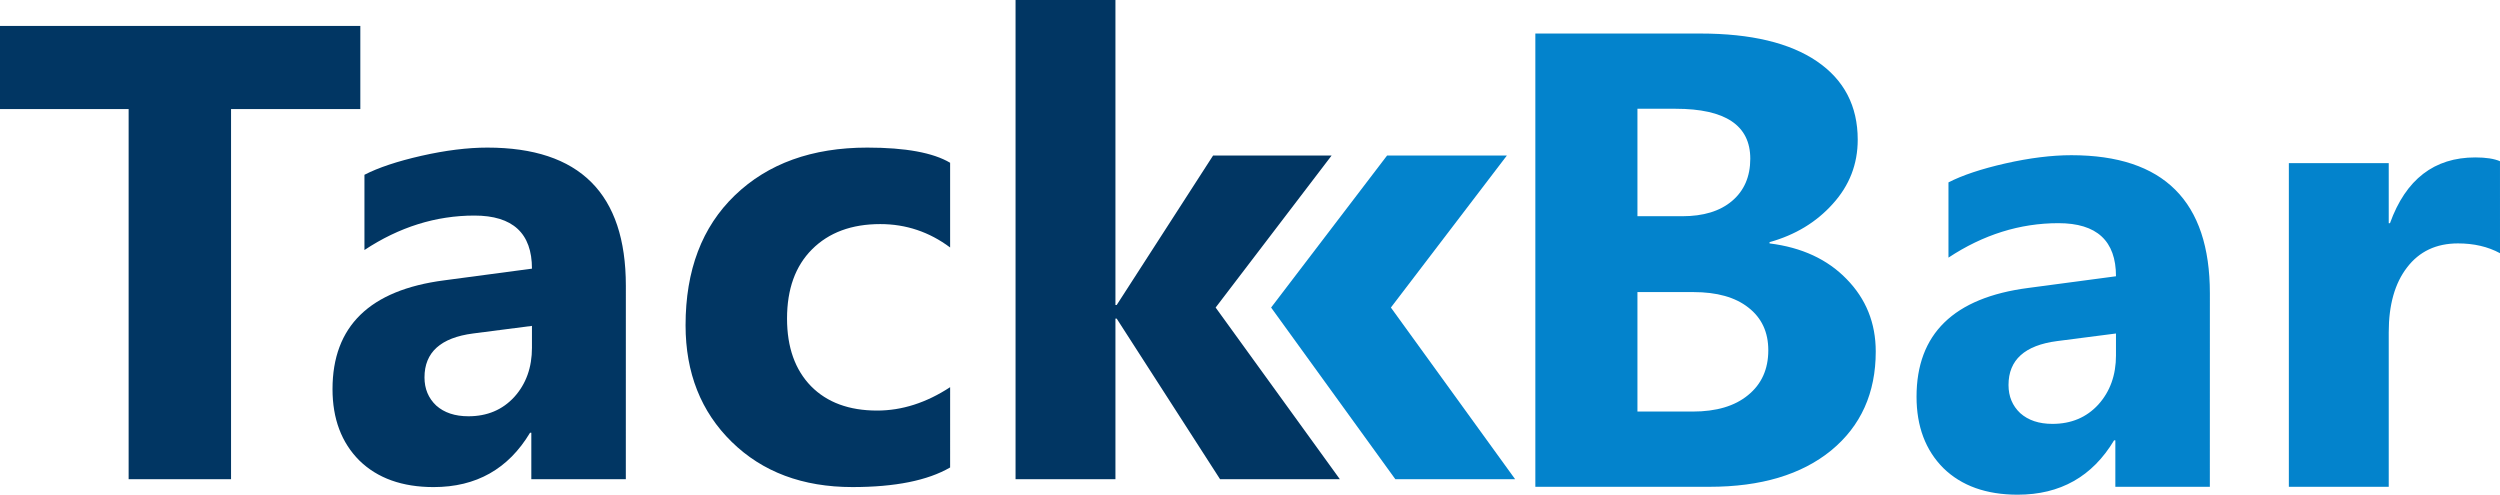
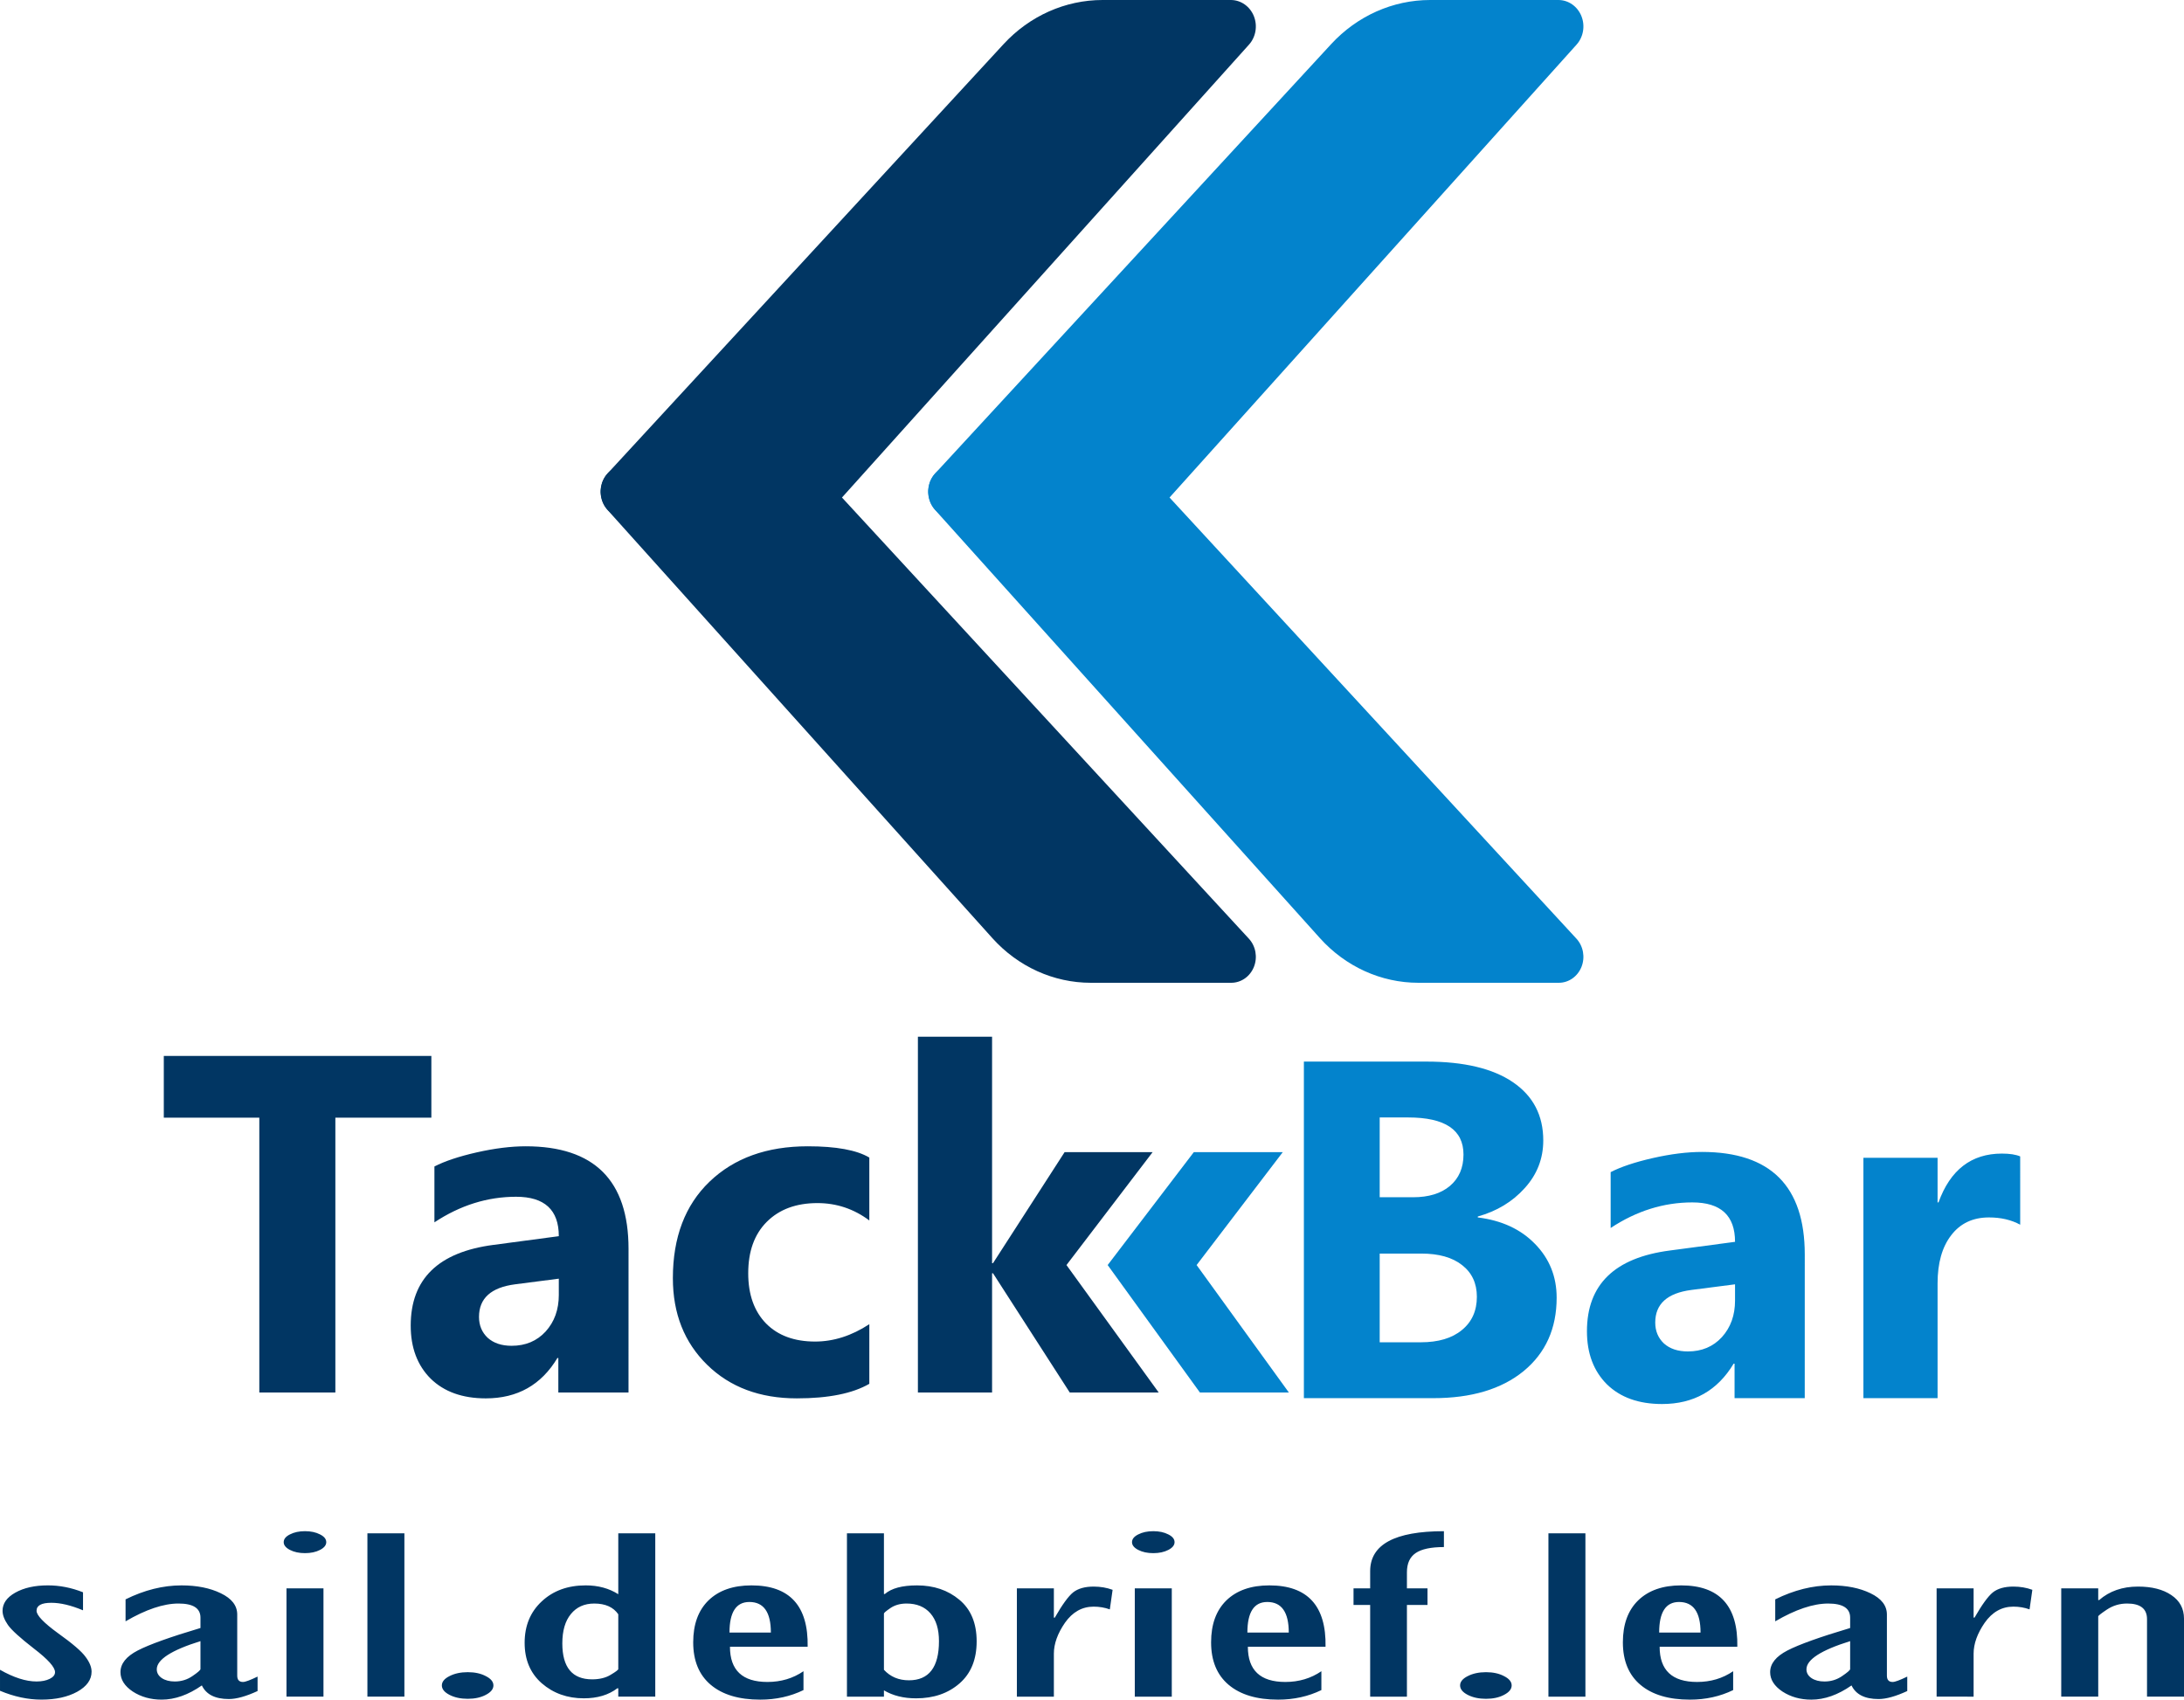
- <svg xmlns="http://www.w3.org/2000/svg" width="170mm" height="33.638mm" viewBox="0 0 170 33.638" version="1.1" id="svg1" xml:space="preserve">
+ <svg xmlns="http://www.w3.org/2000/svg" width="200mm" height="155.646mm" viewBox="0 0 200 155.646" version="1.1" id="svg1" xml:space="preserve">
  <defs id="defs1" />
-   <g id="layer1" transform="translate(391.2187,-752.6846)">
-     <g id="g153" transform="translate(4.609949)">
-       <g id="g138" transform="matrix(1.018434,0,0,1.018434,-7.358468,-105.6475)">
-         <path d="m -357.38,850.077 h -8.632 v 24.713 h -6.838 v -24.713 h -8.589 v -5.55 h 24.059 z m 17.727,24.713 h -6.31 v -3.102 h -0.084 q -2.174,3.63 -6.437,3.63 -3.144,0 -4.959,-1.773 -1.794,-1.794 -1.794,-4.77 0,-6.289 7.45,-7.26 l 5.867,-0.781 q 0,-3.545 -3.841,-3.545 -3.862,0 -7.344,2.3 v -5.023 q 1.393,-0.718 3.799,-1.266 2.427,-0.549 4.411,-0.549 9.244,0 9.244,9.222 z m -6.268,-8.779 v -1.456 l -3.925,0.506 q -3.25,0.422 -3.25,2.933 0,1.14 0.781,1.878 0.802,0.718 2.153,0.718 1.878,0 3.06,-1.287 1.182,-1.308 1.182,-3.292 z M -318,874.009 q -2.258,1.308 -6.521,1.308 -4.981,0 -8.062,-3.018 -3.081,-3.018 -3.081,-7.787 0,-5.508 3.292,-8.674 3.313,-3.187 8.843,-3.187 3.82,0 5.529,1.013 v 5.656 q -2.089,-1.562 -4.664,-1.562 -2.87,0 -4.558,1.688 -1.667,1.667 -1.667,4.622 0,2.87 1.604,4.516 1.604,1.625 4.411,1.625 2.49,0 4.875,-1.562 z m 26.021,0.781 h -7.998 l -6.901,-10.721 h -0.084 v 10.721 h -6.669 v -31.994 h 6.669 v 20.365 h 0.084 l 6.437,-9.982 h 7.914 l -7.745,10.151 z" id="path133" style="font-weight:bold;font-size:43.221px;font-family:'Segoe UI';-inkscape-font-specification:'Segoe UI, Bold';fill:#013663;stroke-width:1.305;stroke-linecap:round" aria-label="Tack" />
-         <path d="m -278.925,875.298 v -30.263 h 11.016 q 5.065,0 7.787,1.857 2.722,1.857 2.722,5.234 0,2.448 -1.667,4.284 -1.646,1.836 -4.221,2.554 v 0.084 q 3.229,0.401 5.149,2.385 1.942,1.984 1.942,4.833 0,4.157 -2.976,6.606 -2.976,2.427 -8.125,2.427 z m 6.817,-25.24 v 7.175 h 2.997 q 2.11,0 3.313,-1.013 1.224,-1.034 1.224,-2.828 0,-3.334 -4.981,-3.334 z m 0,12.24 v 7.977 h 3.693 q 2.364,0 3.693,-1.097 1.351,-1.097 1.351,-2.997 0,-1.815 -1.33,-2.849 -1.308,-1.034 -3.672,-1.034 z m 38.219,13 h -6.31 v -3.102 h -0.084 q -2.174,3.63 -6.437,3.63 -3.145,0 -4.959,-1.773 -1.794,-1.794 -1.794,-4.77 0,-6.289 7.45,-7.26 l 5.867,-0.781 q 0,-3.545 -3.841,-3.545 -3.862,0 -7.344,2.3 v -5.023 q 1.393,-0.718 3.799,-1.266 2.427,-0.549 4.411,-0.549 9.244,0 9.244,9.222 z m -6.268,-8.779 v -1.456 l -3.925,0.506 q -3.25,0.422 -3.25,2.933 0,1.14 0.781,1.878 0.802,0.718 2.153,0.718 1.878,0 3.06,-1.287 1.182,-1.308 1.182,-3.292 z m 25.641,-6.817 q -1.203,-0.654 -2.807,-0.654 -2.174,0 -3.398,1.604 -1.224,1.583 -1.224,4.326 v 10.32 h -6.669 v -21.611 h 6.669 v 4.01 h 0.084 q 1.583,-4.39 5.698,-4.39 1.055,0 1.646,0.253 z" id="path134" style="font-weight:bold;font-size:43.221px;font-family:'Segoe UI';-inkscape-font-specification:'Segoe UI, Bold';fill:#0383cc;stroke-width:1.305;stroke-linecap:round" aria-label="Bar" />
-         <path d="m -280.276,874.79 h -7.998 l -8.294,-11.46 v 0 l 7.745,-10.151 h 7.998 l -7.745,10.151 z" id="path135" style="font-weight:bold;font-size:43.221px;font-family:'Segoe UI';-inkscape-font-specification:'Segoe UI, Bold';fill:#0383cc;fill-opacity:1;stroke-width:1.305;stroke-linecap:round" aria-label="k" />
-       </g>
+   <g id="layer1" transform="translate(406.2186,-657.7482)">
+     <path d="m -291.894,1130.844 v -2.678 q 1.354,1.491 2.404,1.491 0.517,0 0.867,-0.335 0.35,-0.335 0.35,-0.852 0,-0.943 -1.384,-2.997 -1.369,-2.054 -1.719,-3.028 -0.35,-0.989 -0.35,-1.795 0,-1.4 0.837,-2.313 0.852,-0.928 2.145,-0.928 1.171,0 2.313,0.882 v 2.297 q -1.187,-0.959 -2.084,-0.959 -0.974,0 -0.974,1.019 0,0.867 1.415,2.86 1.43,1.978 1.81,3.013 0.396,1.019 0.396,1.887 0,1.537 -0.943,2.556 -0.943,1.004 -2.358,1.004 -1.339,0 -2.723,-1.126 z m 16.949,-1.81 v 1.841 q -1.141,1.019 -1.887,1.019 -1.354,0 -1.78,-1.734 -1.339,1.81 -2.647,1.81 -1.08,0 -1.902,-1.034 -0.806,-1.05 -0.806,-2.465 0,-1.628 1.141,-2.769 1.141,-1.141 4.123,-2.86 v -1.324 q 0,-1.795 -1.445,-1.795 -1.476,0 -3.484,2.267 v -2.799 q 1.856,-1.78 3.682,-1.78 1.521,0 2.586,1.004 1.08,1.004 1.08,2.708 v 7.79 q 0,0.806 0.38,0.806 0.228,0 0.958,-0.685 z m -3.758,-0.959 v -3.56 q -2.875,1.734 -2.875,3.591 0,0.685 0.335,1.126 0.335,0.426 0.852,0.426 0.639,0 1.156,-0.685 0.532,-0.7 0.532,-0.898 z m 6.877,-14.773 q -0.578,0 -0.989,-0.411 -0.411,-0.411 -0.411,-0.989 0,-0.593 0.411,-0.989 0.411,-0.411 0.989,-0.411 0.578,0 0.989,0.411 0.411,0.396 0.411,0.989 0,0.578 -0.411,0.989 -0.411,0.411 -0.989,0.411 z m -1.217,18.288 v -13.799 h 2.434 v 13.799 z m 5.325,0 v -20.813 h 2.434 v 20.813 z m 4.899,-1.43 q 0,-0.7 0.502,-1.187 0.502,-0.502 1.202,-0.502 0.7,0 1.187,0.502 0.502,0.487 0.502,1.187 0,0.7 -0.502,1.202 -0.487,0.502 -1.187,0.502 -0.7,0 -1.202,-0.502 -0.502,-0.502 -0.502,-1.202 z m 14.043,1.43 h -2.434 v -1.065 h -0.061 q -0.867,1.278 -2.206,1.278 -1.628,0 -2.769,-1.917 -1.126,-1.917 -1.126,-5.158 0,-3.256 1.126,-5.279 1.126,-2.039 2.891,-2.039 1.232,0 2.145,1.126 v -7.759 h 2.434 z m -2.434,-3.514 v -6.983 q -0.487,-1.369 -1.582,-1.369 -0.974,0 -1.537,1.339 -0.563,1.324 -0.563,3.743 0,4.579 1.963,4.579 0.73,0 1.217,-0.578 0.502,-0.578 0.502,-0.73 z m 12.187,0.274 v 2.404 q -1.293,1.217 -2.845,1.217 -2.1,0 -3.256,-1.887 -1.156,-1.887 -1.156,-5.416 0,-3.438 1.004,-5.34 1.019,-1.917 2.83,-1.917 3.773,0 3.697,7.82 h -5.112 q 0,4.488 2.465,4.488 1.339,0 2.373,-1.369 z m -4.869,-4.929 h 2.723 q 0,-3.895 -1.415,-3.895 -1.308,0 -1.308,3.895 z m 7.729,8.17 v -20.813 h 2.434 v 7.729 h 0.061 q 0.654,-1.095 2.115,-1.095 1.658,0 2.784,1.826 1.141,1.826 1.141,5.31 0,3.454 -1.126,5.355 -1.126,1.902 -2.86,1.902 -1.232,0 -2.115,-1.019 v 0.806 z m 2.434,-10.589 v 7.166 q 0.639,1.339 1.643,1.339 1.978,0 1.978,-4.99 0,-2.297 -0.563,-3.545 -0.563,-1.248 -1.567,-1.248 -0.624,0 -1.065,0.578 -0.426,0.563 -0.426,0.7 z m 8.748,10.589 v -13.799 h 2.434 v 3.728 h 0.061 q 0.73,-2.465 1.202,-3.21 0.487,-0.746 1.354,-0.746 0.669,0 1.248,0.411 l -0.183,2.495 q -0.502,-0.35 -1.065,-0.35 -1.141,0 -1.887,2.054 -0.73,2.054 -0.73,3.941 v 5.477 z m 8.976,-18.288 q -0.578,0 -0.989,-0.411 -0.411,-0.411 -0.411,-0.989 0,-0.593 0.411,-0.989 0.411,-0.411 0.989,-0.411 0.578,0 0.989,0.411 0.411,0.396 0.411,0.989 0,0.578 -0.411,0.989 -0.411,0.411 -0.989,0.411 z m -1.217,18.288 v -13.799 h 2.434 v 13.799 z m 12.278,-3.241 v 2.404 q -1.293,1.217 -2.845,1.217 -2.1,0 -3.256,-1.887 -1.156,-1.887 -1.156,-5.416 0,-3.438 1.004,-5.34 1.019,-1.917 2.83,-1.917 3.773,0 3.697,7.82 h -5.112 q 0,4.488 2.465,4.488 1.339,0 2.373,-1.369 z m -4.869,-4.929 h 2.723 q 0,-3.895 -1.415,-3.895 -1.308,0 -1.308,3.895 z m 8.079,8.17 v -11.684 h -1.095 v -2.115 h 1.095 v -2.191 q 0,-5.097 4.853,-5.097 v 2.023 q -1.278,0 -1.856,0.761 -0.578,0.761 -0.578,2.45 v 2.054 h 1.354 v 2.115 h -1.354 v 11.684 z m 5.918,-1.43 q 0,-0.7 0.502,-1.187 0.502,-0.502 1.202,-0.502 0.7,0 1.187,0.502 0.502,0.487 0.502,1.187 0,0.7 -0.502,1.202 -0.487,0.502 -1.187,0.502 -0.7,0 -1.202,-0.502 -0.502,-0.502 -0.502,-1.202 z m 5.812,1.43 v -20.813 h 2.434 v 20.813 z m 12.156,-3.241 v 2.404 q -1.293,1.217 -2.845,1.217 -2.1,0 -3.256,-1.887 -1.156,-1.887 -1.156,-5.416 0,-3.438 1.004,-5.34 1.019,-1.917 2.83,-1.917 3.773,0 3.697,7.82 h -5.112 q 0,4.488 2.465,4.488 1.339,0 2.373,-1.369 z m -4.869,-4.929 h 2.723 q 0,-3.895 -1.415,-3.895 -1.308,0 -1.308,3.895 z m 16.325,5.614 v 1.841 q -1.141,1.019 -1.887,1.019 -1.354,0 -1.78,-1.734 -1.339,1.81 -2.647,1.81 -1.08,0 -1.902,-1.034 -0.806,-1.05 -0.806,-2.465 0,-1.628 1.141,-2.769 1.141,-1.141 4.123,-2.86 v -1.324 q 0,-1.795 -1.445,-1.795 -1.476,0 -3.484,2.267 v -2.799 q 1.856,-1.78 3.682,-1.78 1.521,0 2.586,1.004 1.08,1.004 1.08,2.708 v 7.79 q 0,0.806 0.38,0.806 0.228,0 0.959,-0.685 z m -3.758,-0.959 v -3.56 q -2.875,1.734 -2.875,3.591 0,0.685 0.335,1.126 0.335,0.426 0.852,0.426 0.639,0 1.156,-0.685 0.532,-0.7 0.532,-0.898 z m 5.69,3.514 v -13.799 h 2.434 v 3.728 h 0.061 q 0.73,-2.465 1.202,-3.21 0.487,-0.746 1.354,-0.746 0.669,0 1.248,0.411 l -0.183,2.495 q -0.502,-0.35 -1.065,-0.35 -1.141,0 -1.887,2.054 -0.73,2.054 -0.73,3.941 v 5.477 z m 8.2,0 v -13.799 h 2.434 v 1.491 h 0.061 q 1.019,-1.719 2.556,-1.719 1.369,0 2.191,1.08 0.837,1.08 0.837,3.012 v 9.935 h -2.434 v -9.874 q 0,-1.993 -1.308,-1.993 -0.73,0 -1.324,0.761 -0.578,0.746 -0.578,0.882 v 10.224 z" id="text65" style="font-size:31.159px;font-family:'Gill Sans MT Condensed';-inkscape-font-specification:'Gill Sans MT Condensed, Normal';fill:#013663;stroke-width:0.941;stroke-linecap:round" transform="scale(1.391663,0.7185649)" aria-label="sail.debrief.learn" />
+     <g id="g59" transform="matrix(0.4483901,0,0,0.4739843,-1544.388,129.7301)">
+       <path id="rect1" style="fill:#013663;fill-opacity:1;stroke:none;stroke-width:0.81;stroke-linecap:round" d="m 1770.957,-878.854 29.328,0 a 5.128,5.128 66.766 0 1 3.718,8.66 l -78.573,82.708 a 27.733,27.733 156.766 0 1 -20.107,8.632 h -28.688 a 5.02,5.02 67.137 0 1 -3.595,-8.525 l 83.095,-85.226 a 20.699,20.699 157.137 0 1 14.821,-6.249 z" transform="matrix(-1,0,0,1,4466.442,2082.732)" />
+       <path id="path17" style="fill:#013663;fill-opacity:1;stroke:none;stroke-width:0.81;stroke-linecap:round" d="m 1774.135,-878.854 26.188,0 a 5.111,5.111 66.766 0 1 3.706,8.632 l -83.119,87.494 a 12.448,12.448 156.766 0 1 -9.025,3.874 h -35.25 a 5.02,5.02 67.137 0 1 -3.595,-8.525 l 80.876,-82.95 a 28.237,28.237 157.137 0 1 20.218,-8.525 z" transform="translate(989.393,1992.853)" />
+       <path id="path23" style="fill:#0383cc;fill-opacity:1;stroke:none;stroke-width:0.81;stroke-linecap:round" d="m 1770.957,-878.854 29.328,0 a 5.128,5.128 66.766 0 1 3.718,8.66 l -78.573,82.708 a 27.733,27.733 156.766 0 1 -20.107,8.632 h -28.688 a 5.02,5.02 67.137 0 1 -3.595,-8.525 l 83.095,-85.226 a 20.699,20.699 157.137 0 1 14.821,-6.249 z" transform="matrix(-1,0,0,1,4533.341,2082.732)" />
+       <path id="path34" style="fill:#0383cc;fill-opacity:1;stroke:none;stroke-width:0.81;stroke-linecap:round" d="m 1774.135,-878.854 26.188,0 a 5.111,5.111 66.766 0 1 3.706,8.632 l -83.119,87.494 a 12.448,12.448 156.766 0 1 -9.025,3.874 h -35.25 a 5.02,5.02 67.137 0 1 -3.595,-8.525 l 80.876,-82.95 a 28.237,28.237 157.137 0 1 20.218,-8.525 z" transform="translate(1056.292,1992.853)" />
+     </g>
+     <g id="g138" transform="matrix(1.018434,0,0,1.018434,-2.74852,-105.6475)">
+       <path d="m -278.925,875.298 v -30.263 h 11.016 q 5.065,0 7.787,1.857 2.722,1.857 2.722,5.234 0,2.448 -1.667,4.284 -1.646,1.836 -4.221,2.554 v 0.084 q 3.229,0.401 5.149,2.385 1.942,1.984 1.942,4.833 0,4.157 -2.976,6.606 -2.976,2.427 -8.125,2.427 z m 6.817,-25.24 v 7.175 h 2.997 q 2.11,0 3.313,-1.013 1.224,-1.034 1.224,-2.828 0,-3.334 -4.981,-3.334 z m 0,12.24 v 7.977 h 3.693 q 2.364,0 3.693,-1.097 1.351,-1.097 1.351,-2.997 0,-1.815 -1.33,-2.849 -1.308,-1.034 -3.672,-1.034 z m 38.219,13 h -6.31 v -3.102 h -0.084 q -2.174,3.63 -6.437,3.63 -3.145,0 -4.959,-1.773 -1.794,-1.794 -1.794,-4.77 0,-6.289 7.45,-7.26 l 5.867,-0.781 q 0,-3.545 -3.841,-3.545 -3.862,0 -7.344,2.3 v -5.023 q 1.393,-0.718 3.799,-1.266 2.427,-0.549 4.411,-0.549 9.244,0 9.244,9.222 z m -6.268,-8.779 v -1.456 l -3.925,0.506 q -3.25,0.422 -3.25,2.933 0,1.14 0.781,1.878 0.802,0.718 2.153,0.718 1.878,0 3.06,-1.287 1.182,-1.308 1.182,-3.292 z m 25.641,-6.817 q -1.203,-0.654 -2.807,-0.654 -2.174,0 -3.398,1.604 -1.224,1.583 -1.224,4.326 v 10.32 h -6.669 v -21.611 h 6.669 v 4.01 h 0.084 q 1.583,-4.39 5.698,-4.39 1.055,0 1.646,0.253 z" id="path134" style="font-weight:bold;font-size:43.221px;font-family:'Segoe UI';-inkscape-font-specification:'Segoe UI, Bold';fill:#0383cc;stroke-width:1.305;stroke-linecap:round" aria-label="Bar" />
+       <path d="m -280.276,874.79 h -7.998 l -8.294,-11.46 v 0 l 7.745,-10.151 h 7.998 l -7.745,10.151 z" id="path135" style="font-weight:bold;font-size:43.221px;font-family:'Segoe UI';-inkscape-font-specification:'Segoe UI, Bold';fill:#0383cc;fill-opacity:1;stroke-width:1.305;stroke-linecap:round" aria-label="k" />
+       <path d="m -357.38,850.077 h -8.632 v 24.713 h -6.838 v -24.713 h -8.589 v -5.55 h 24.059 z m 17.727,24.713 h -6.31 v -3.102 h -0.084 q -2.174,3.63 -6.437,3.63 -3.144,0 -4.959,-1.773 -1.794,-1.794 -1.794,-4.77 0,-6.289 7.45,-7.26 l 5.867,-0.781 q 0,-3.545 -3.841,-3.545 -3.862,0 -7.344,2.3 v -5.023 q 1.393,-0.718 3.799,-1.266 2.427,-0.549 4.411,-0.549 9.244,0 9.244,9.222 z m -6.268,-8.779 v -1.456 l -3.925,0.506 q -3.25,0.422 -3.25,2.933 0,1.14 0.781,1.878 0.802,0.718 2.153,0.718 1.878,0 3.06,-1.287 1.182,-1.308 1.182,-3.292 z M -318,874.009 q -2.258,1.308 -6.521,1.308 -4.981,0 -8.062,-3.018 -3.081,-3.018 -3.081,-7.787 0,-5.508 3.292,-8.674 3.313,-3.187 8.843,-3.187 3.82,0 5.529,1.013 v 5.656 q -2.089,-1.562 -4.664,-1.562 -2.87,0 -4.558,1.688 -1.667,1.667 -1.667,4.622 0,2.87 1.604,4.516 1.604,1.625 4.411,1.625 2.49,0 4.875,-1.562 z m 26.021,0.781 h -7.998 l -6.901,-10.721 h -0.084 v 10.721 h -6.669 v -31.994 h 6.669 v 20.365 h 0.084 l 6.437,-9.982 h 7.914 l -7.745,10.151 z" id="path133" style="font-weight:bold;font-size:43.221px;font-family:'Segoe UI';-inkscape-font-specification:'Segoe UI, Bold';fill:#013663;stroke-width:1.305;stroke-linecap:round" aria-label="Tack" />
    </g>
  </g>
</svg>
